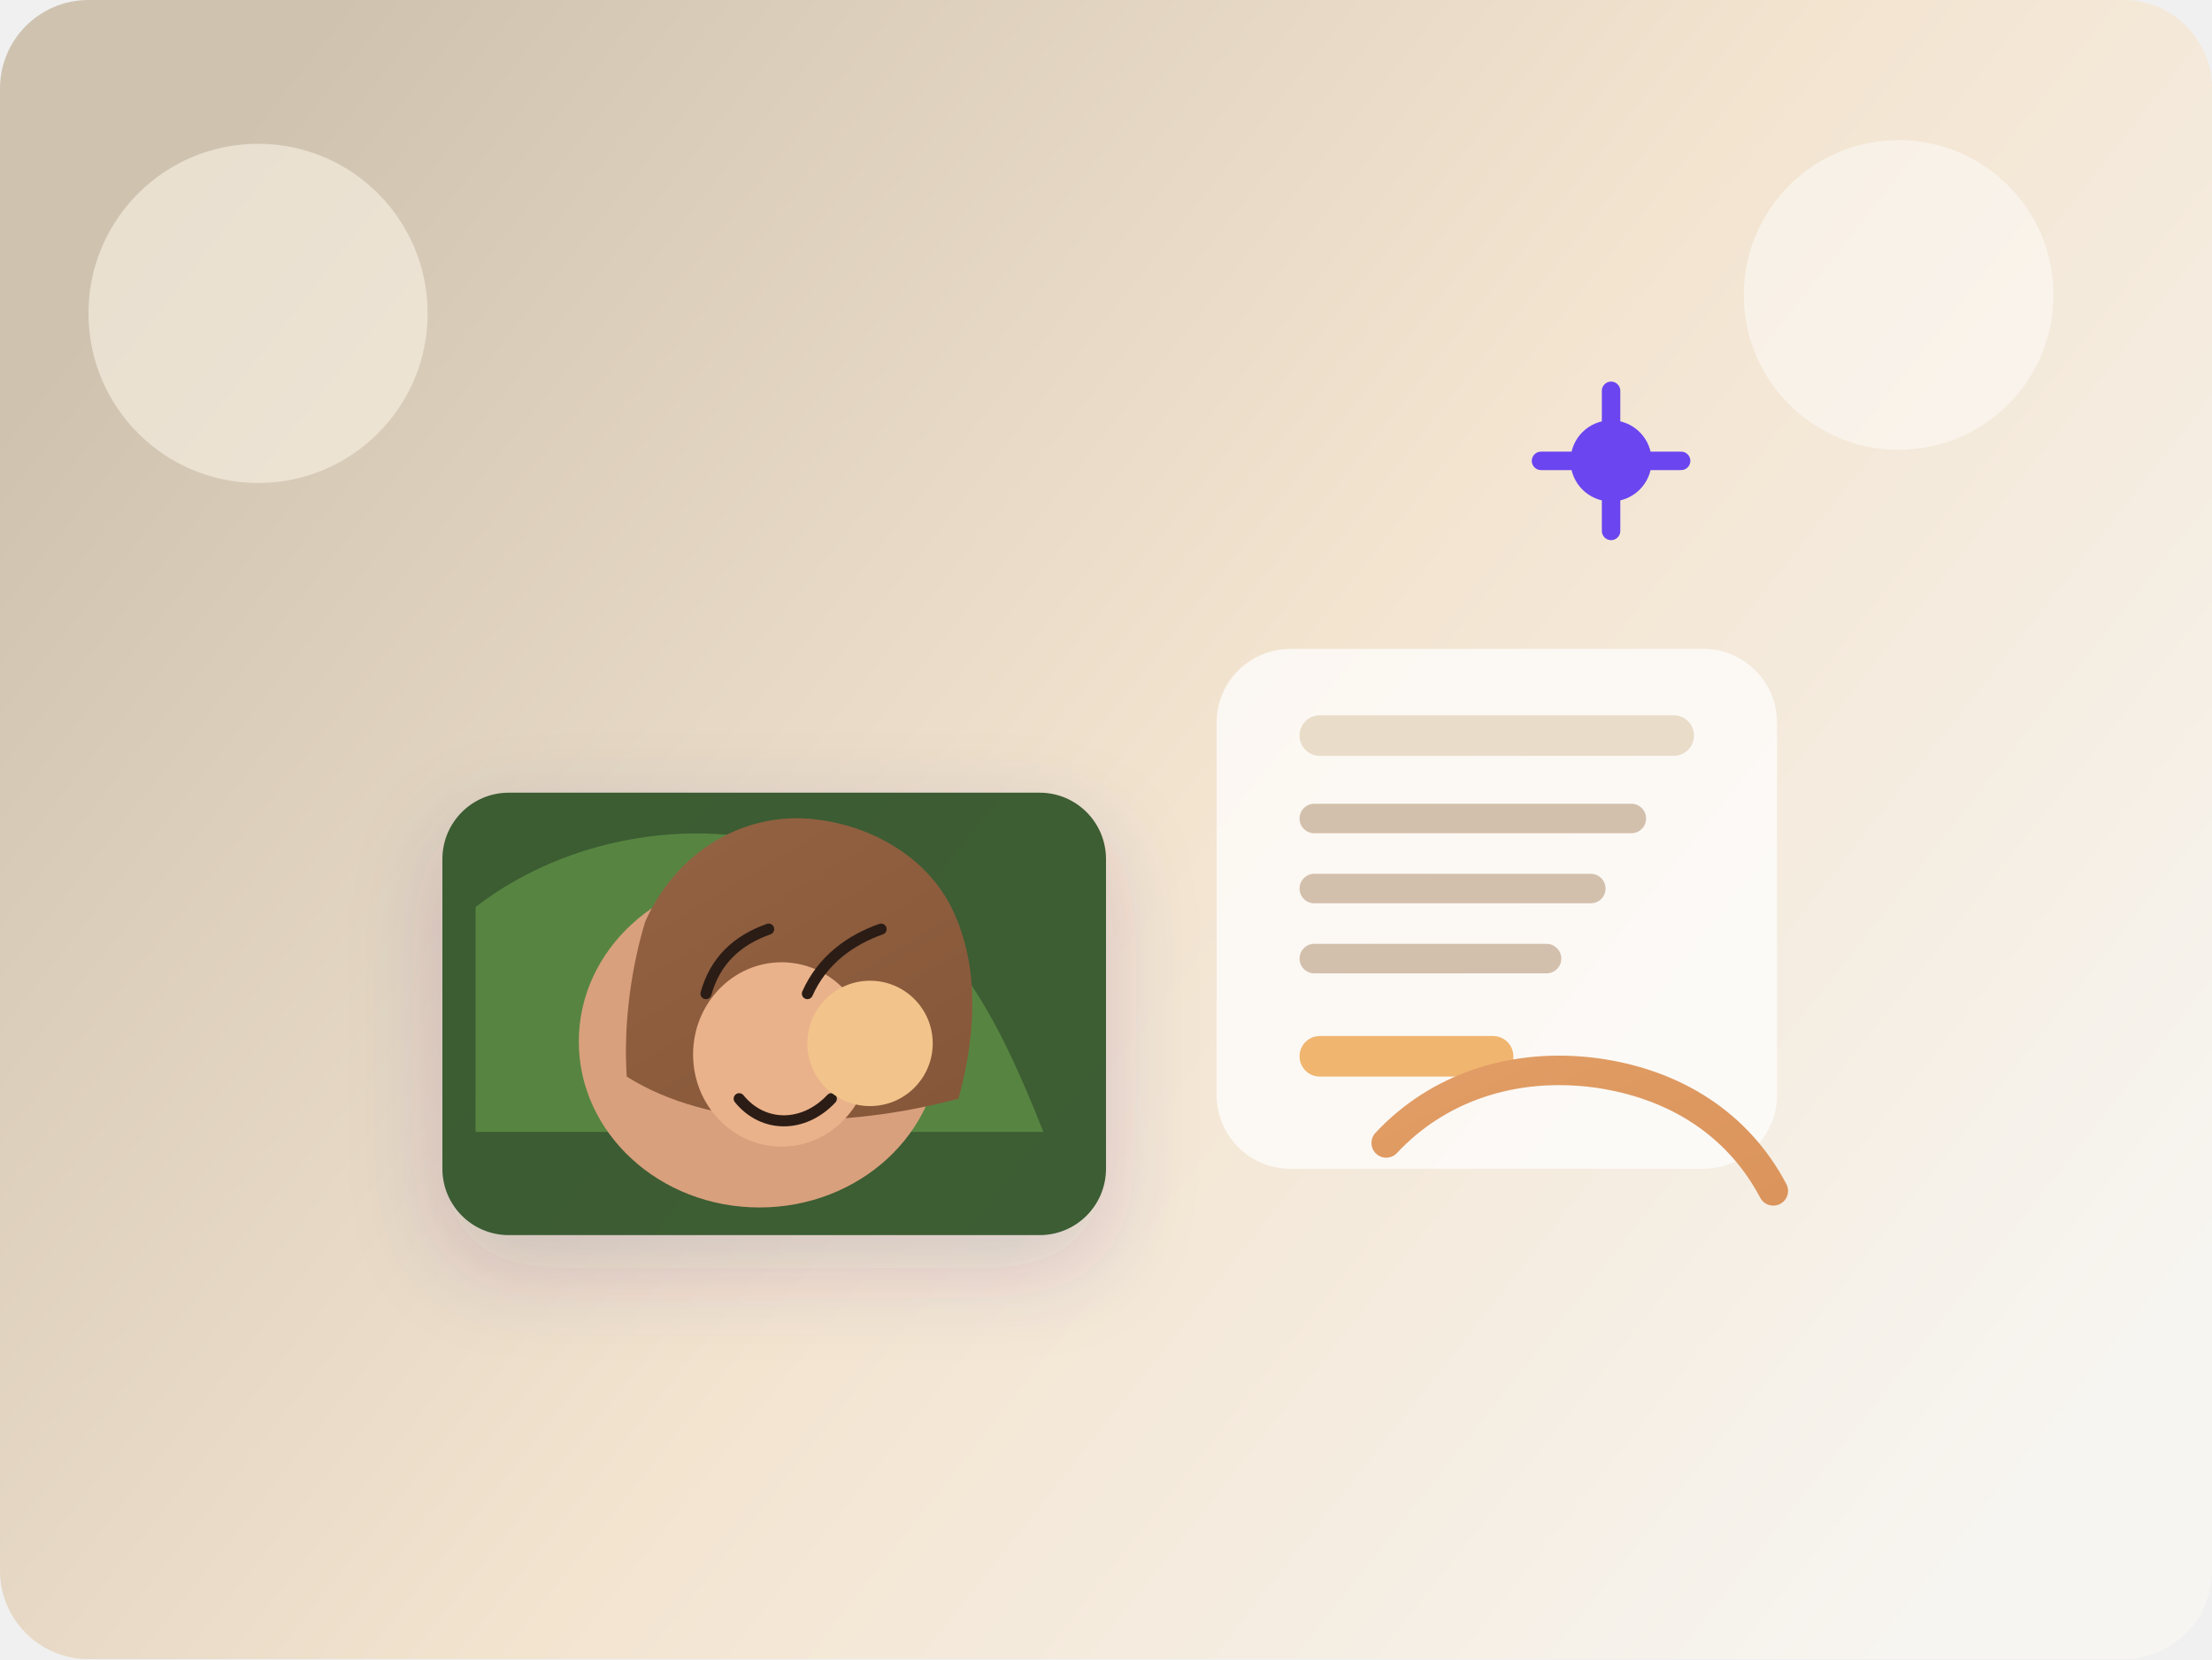
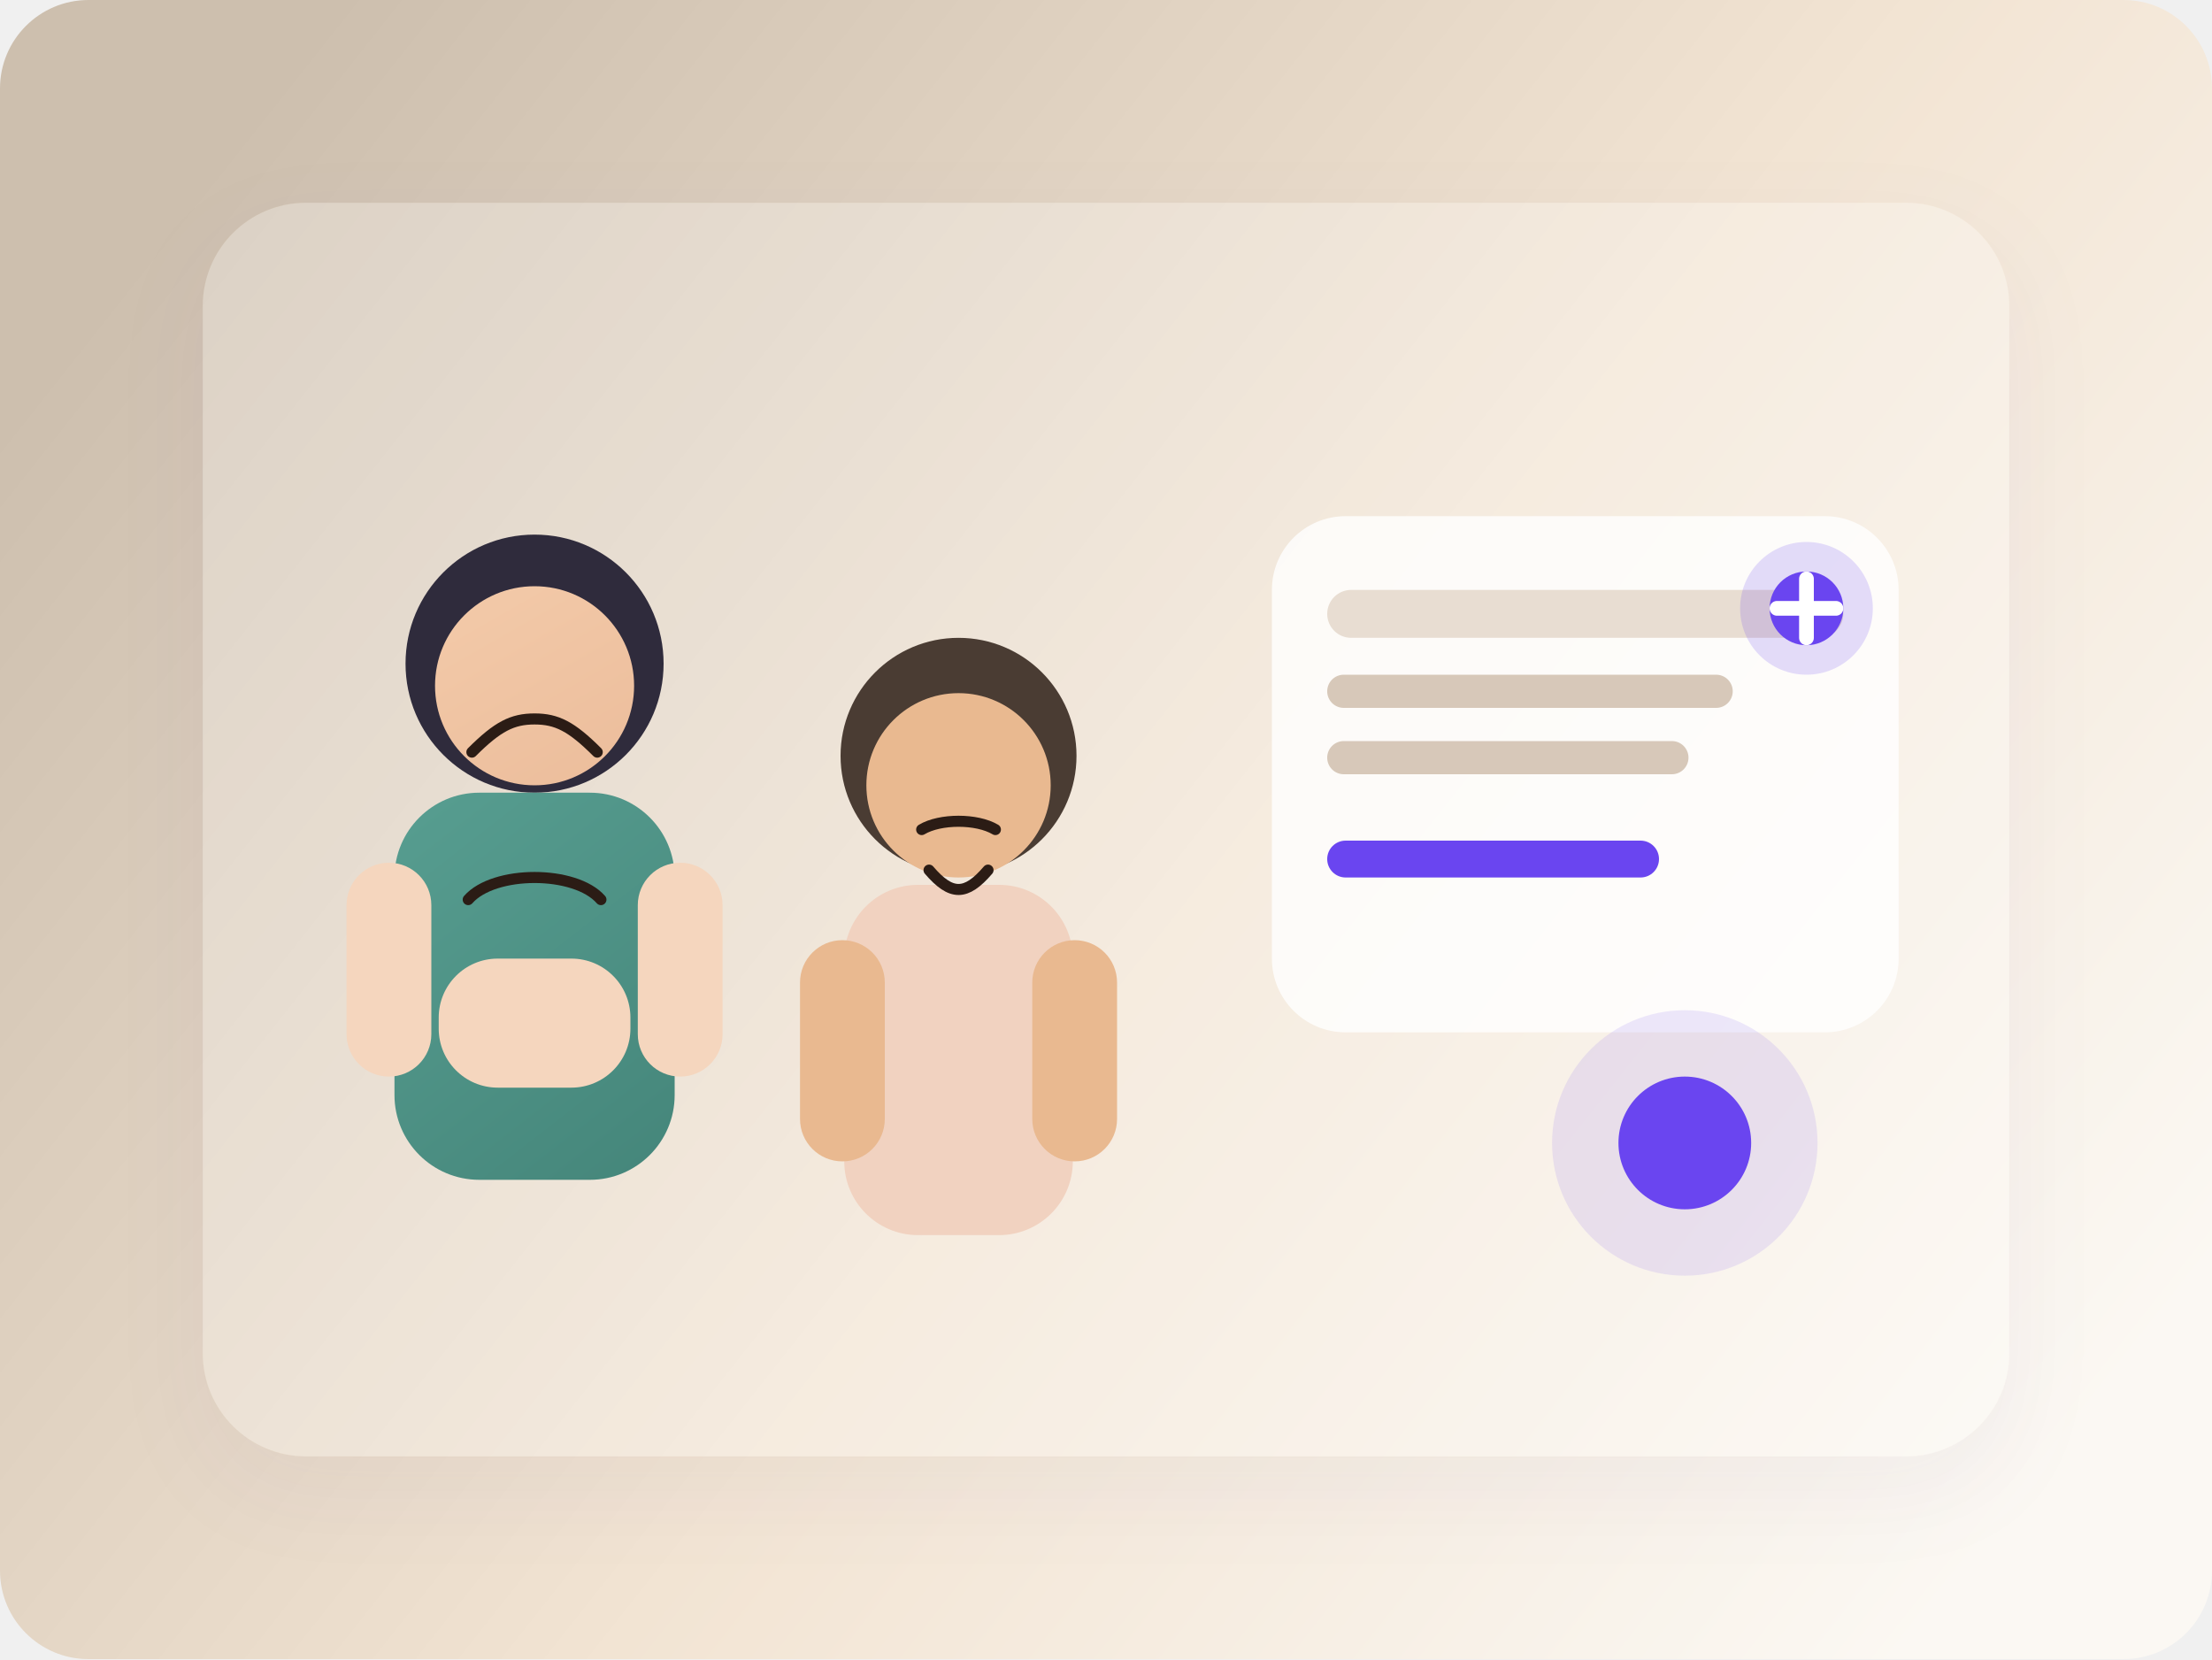
<svg xmlns="http://www.w3.org/2000/svg" width="1200" height="900" viewBox="0 0 1200 900" fill="none">
  <defs>
    <linearGradient id="bg" x1="120" y1="80" x2="1080" y2="840" gradientUnits="userSpaceOnUse">
-       <stop stop-color="#CFC3B0" />
-       <stop offset="0.52" stop-color="#F3E4D0" />
-       <stop offset="1" stop-color="#F7F5F1" />
+       <stop stop-color="#CDBFAE" />
+       <stop offset="0.55" stop-color="#F2E4D3" />
+       <stop offset="1" stop-color="#FBF8F3" />
    </linearGradient>
-     <linearGradient id="skin" x1="320" y1="230" x2="600" y2="700" gradientUnits="userSpaceOnUse">
-       <stop stop-color="#A06D4A" />
-       <stop offset="1" stop-color="#7E5034" />
+     <linearGradient id="scrub" x1="180" y1="320" x2="460" y2="680" gradientUnits="userSpaceOnUse">
+       <stop stop-color="#5FA89A" />
+       <stop offset="1" stop-color="#3E7D72" />
    </linearGradient>
-     <linearGradient id="accent" x1="720" y1="180" x2="1020" y2="780" gradientUnits="userSpaceOnUse">
-       <stop stop-color="#F2B37A" />
-       <stop offset="1" stop-color="#D48C54" />
+     <linearGradient id="skin" x1="320" y1="300" x2="560" y2="720" gradientUnits="userSpaceOnUse">
+       <stop stop-color="#F2C8A7" />
+       <stop offset="1" stop-color="#D89A77" />
    </linearGradient>
    <filter id="shadow" x="0" y="0" width="1200" height="900" filterUnits="userSpaceOnUse">
-       <feDropShadow dx="0" dy="18" stdDeviation="24" flood-color="#3D2D7D" flood-opacity="0.18" />
+       <feDropShadow dx="0" dy="18" stdDeviation="24" flood-color="#3D2D7D" flood-opacity="0.16" />
    </filter>
  </defs>
  <rect width="1200" height="900" rx="48" fill="url(#bg)" />
-   <circle cx="140" cy="170" r="92" fill="#F8EFE2" opacity="0.65">
-     <animate attributeName="r" values="92;112;92" dur="6s" repeatCount="indefinite" />
-   </circle>
-   <circle cx="1030" cy="160" r="84" fill="#FFFFFF" opacity="0.45">
-     <animate attributeName="cy" values="160;138;160" dur="5s" repeatCount="indefinite" />
-   </circle>
-   <rect x="240" y="430" width="360" height="240" rx="36" fill="#2F5126" opacity="0.92" filter="url(#shadow)" />
-   <path d="M258 492C315 448 398 440 456 470C514 500 540 548 566 614L258 614V492Z" fill="#5A8A43" opacity="0.9" />
-   <ellipse cx="412" cy="565" rx="98" ry="90" fill="#D9A07D" />
-   <path d="M350 500C367 462 402 442 437 444C470 446 503 464 517 494C531 524 530 559 520 596C490 604 455 609 421 607C392 606 362 598 340 584C338 554 343 523 350 500Z" fill="url(#skin)" />
-   <ellipse cx="424" cy="572" rx="48" ry="50" fill="#EAB28B" />
-   <path d="M383 539C388 521 400 510 417 504" stroke="#2B1C15" stroke-width="6" stroke-linecap="round" />
-   <path d="M438 539C446 521 461 510 478 504" stroke="#2B1C15" stroke-width="6" stroke-linecap="round" />
-   <path d="M401 596C414 612 436 612 451 596" stroke="#2B1C15" stroke-width="6" stroke-linecap="round" />
-   <circle cx="472" cy="566" r="34" fill="#F2C48B" />
-   <rect x="660" y="352" width="304" height="282" rx="40" fill="#FFFFFF" opacity="0.72" />
-   <rect x="705" y="388" width="214" height="22" rx="11" fill="#E9DCC9" />
-   <rect x="705" y="436" width="188" height="16" rx="8" fill="#D3C0AC" />
-   <rect x="705" y="474" width="166" height="16" rx="8" fill="#D3C0AC" />
-   <rect x="705" y="512" width="142" height="16" rx="8" fill="#D3C0AC" />
-   <rect x="705" y="562" width="116" height="22" rx="11" fill="#F0B56F" />
-   <path d="M752 620C780 590 821 576 866 582C909 588 943 610 962 646" stroke="url(#accent)" stroke-width="16" stroke-linecap="round" />
-   <circle cx="874" cy="250" r="22" fill="#6A45F0">
-     <animate attributeName="r" values="22;30;22" dur="4.5s" repeatCount="indefinite" />
-   </circle>
-   <path d="M874 212V288" stroke="#6A45F0" stroke-width="10" stroke-linecap="round">
-     <animate attributeName="d" values="M874 212V288;M874 202V298;M874 212V288" dur="4.5s" repeatCount="indefinite" />
-   </path>
-   <path d="M836 250H912" stroke="#6A45F0" stroke-width="10" stroke-linecap="round">
-     <animate attributeName="stroke-width" values="10;14;10" dur="4.5s" repeatCount="indefinite" />
-   </path>
+   <rect x="110" y="110" width="980" height="680" rx="56" fill="#FFFFFF" opacity="0.28" filter="url(#shadow)" />
+   <g>
+     <circle cx="290" cy="360" r="70" fill="#2F2B3C" />
+     <circle cx="290" cy="372" r="54" fill="url(#skin)" />
+     <rect x="214" y="430" width="152" height="210" rx="46" fill="url(#scrub)" />
+     <rect x="238" y="520" width="104" height="70" rx="32" fill="#F5D6BE" />
+     <path d="M254 488C268 472 312 472 326 488" stroke="#2B1C15" stroke-width="6" stroke-linecap="round" />
+     <path d="M256 408C270 394 278 390 290 390C302 390 310 394 324 408" stroke="#2B1C15" stroke-width="6" stroke-linecap="round" />
+     <rect x="188" y="468" width="46" height="116" rx="23" fill="#F5D6BE" />
+     <rect x="346" y="468" width="46" height="116" rx="23" fill="#F5D6BE" />
+   </g>
+   <g>
+     <circle cx="520" cy="410" r="64" fill="#4A3C33" />
+     <circle cx="520" cy="426" r="50" fill="#E9B990" />
+     <rect x="458" y="480" width="124" height="190" rx="40" fill="#F1D2C0" />
+     <rect x="434" y="510" width="46" height="120" rx="23" fill="#E9B990" />
+     <rect x="560" y="510" width="46" height="120" rx="23" fill="#E9B990" />
+     <path d="M500 450C510 444 530 444 540 450" stroke="#2B1C15" stroke-width="6" stroke-linecap="round" />
+     <path d="M504 472C516 486 524 486 536 472" stroke="#2B1C15" stroke-width="6" stroke-linecap="round" />
+   </g>
+   <g>
+     <rect x="690" y="280" width="340" height="280" rx="40" fill="#FFFFFF" opacity="0.8" />
+     <rect x="720" y="320" width="280" height="26" rx="13" fill="#E8DDD2" />
+     <rect x="720" y="366" width="220" height="18" rx="9" fill="#D7C8B9" />
+     <rect x="720" y="402" width="196" height="18" rx="9" fill="#D7C8B9" />
+     <rect x="720" y="456" width="180" height="20" rx="10" fill="#6A45F0" />
+     <circle cx="980" cy="330" r="36" fill="#6A45F0" opacity="0.18" />
+     <circle cx="980" cy="330" r="20" fill="#6A45F0" />
+     <path d="M980 314V346" stroke="white" stroke-width="8" stroke-linecap="round" />
+     <path d="M964 330H996" stroke="white" stroke-width="8" stroke-linecap="round" />
+   </g>
+   <g>
+     <circle cx="914" cy="620" r="72" fill="#6A45F0" opacity="0.12" />
+     <path d="M886 620H942" stroke="#6A45F0" stroke-width="12" stroke-linecap="round" />
+     <path d="M914 592V648" stroke="#6A45F0" stroke-width="12" stroke-linecap="round" />
+     <circle cx="914" cy="620" r="36" fill="#6A45F0" />
+   </g>
</svg>
